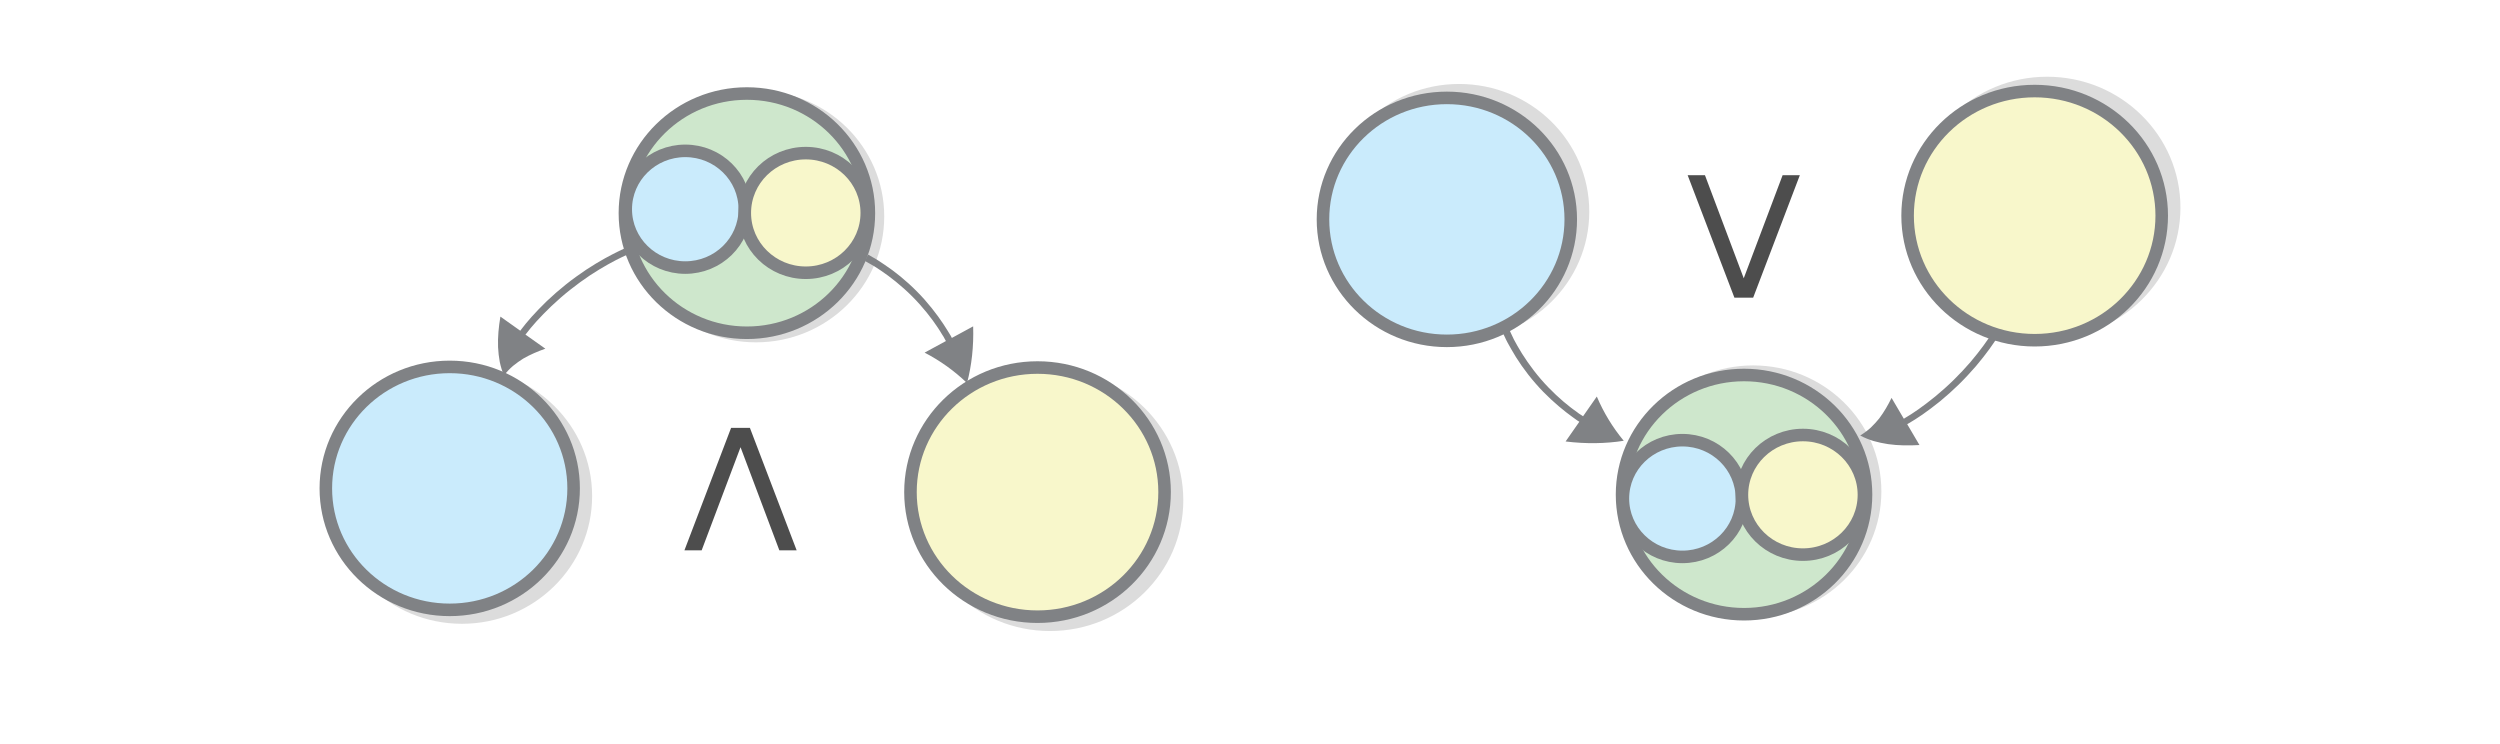
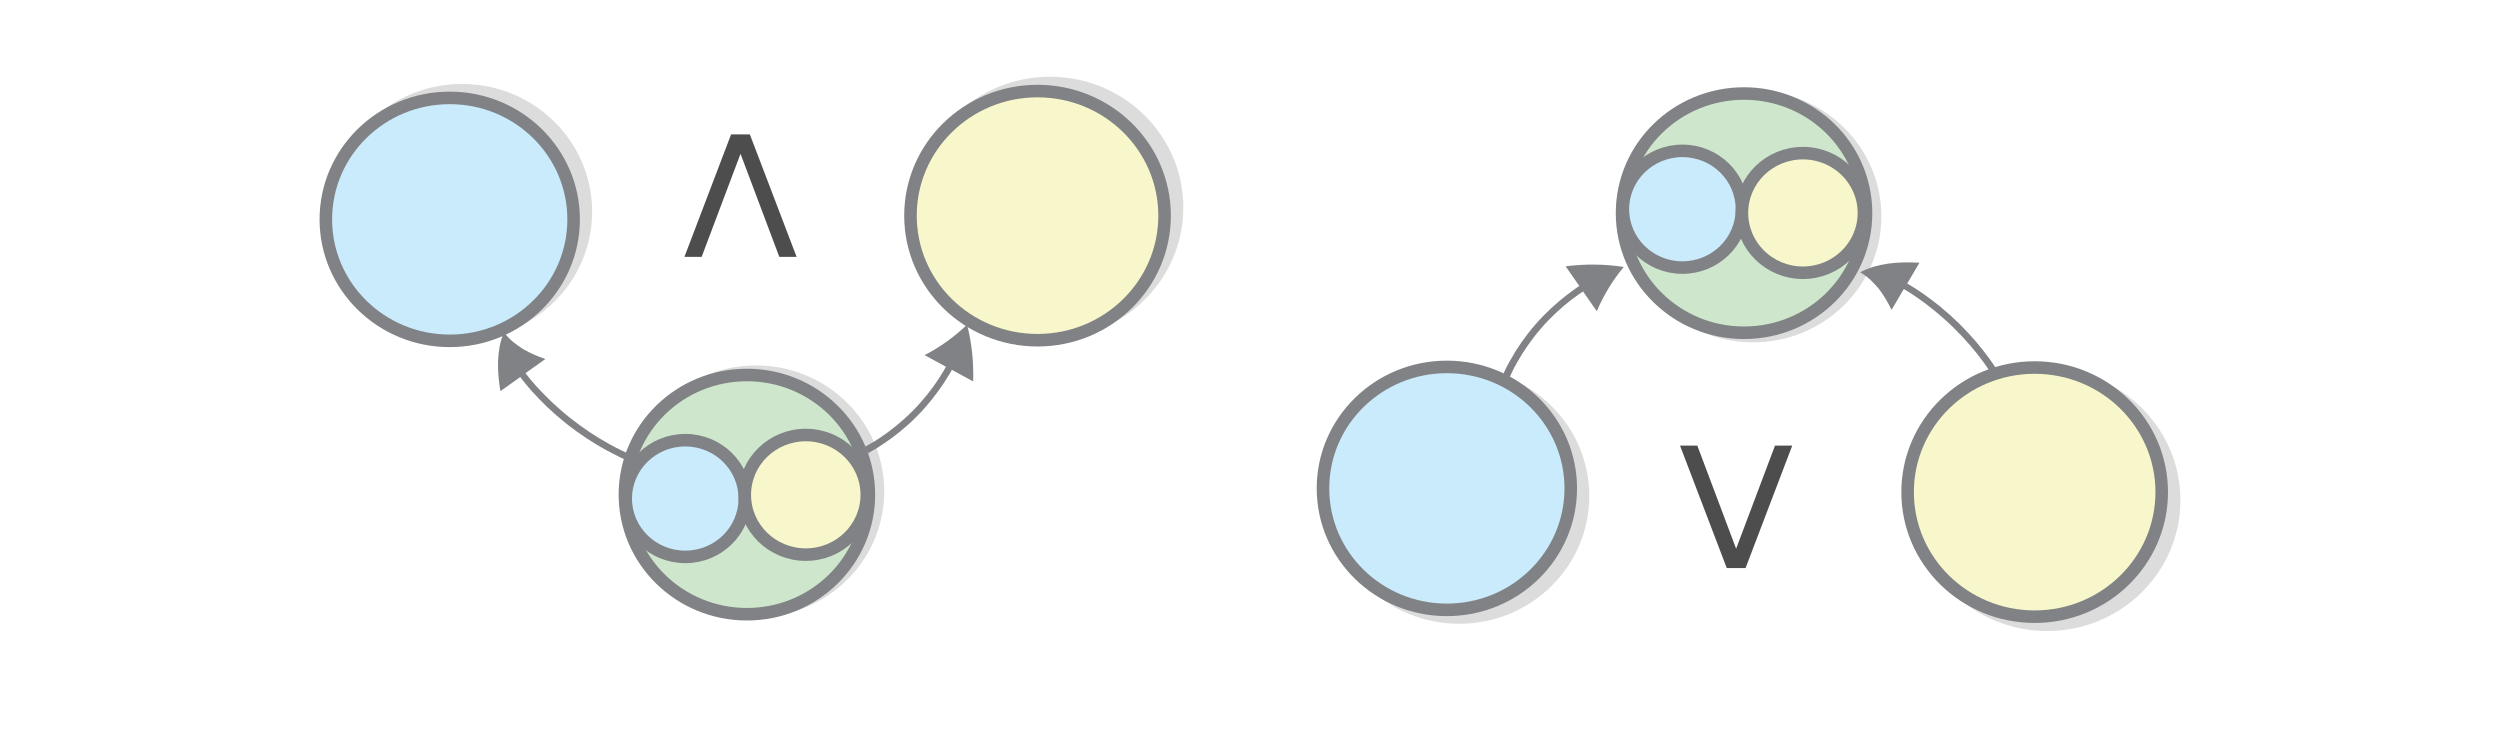
<svg xmlns="http://www.w3.org/2000/svg" width="595.3" height="177" version="1.1" id="svg8680">
  <defs id="defs8684" />
-   <ellipse cy="-116.988" cx="417.451" stroke-miterlimit="10" rx="29.048" ry="28.483" id="ellipse8632" transform="scale(1,-1)" style="opacity:0.14;stroke:#000000;stroke-width:2.986;stroke-miterlimit:10" />
-   <ellipse cy="-117.777" cx="415.29" stroke-miterlimit="10" rx="29.048" ry="28.483" id="ellipse8634" transform="scale(1,-1)" style="fill:#cee7cc;stroke:#808285;stroke-width:2.986;stroke-miterlimit:10" />
-   <ellipse cy="-50.413" cx="347.443" stroke-miterlimit="10" rx="29.501" ry="28.926" id="ellipse8636" transform="scale(1,-1)" style="opacity:0.14;stroke:#000000;stroke-width:2.986;stroke-miterlimit:10" />
-   <ellipse cy="-52.236" cx="344.528" stroke-miterlimit="10" rx="29.501" ry="28.926" id="ellipse8638" transform="scale(1,-1)" style="fill:#caebfc;stroke:#808285;stroke-width:2.986;stroke-miterlimit:10" />
-   <ellipse cy="-49.428" cx="487.459" stroke-miterlimit="10" rx="30.255" ry="29.665" id="ellipse8640" transform="scale(1,-1)" style="opacity:0.14;stroke:#000000;stroke-width:2.986;stroke-miterlimit:10" />
-   <ellipse cy="-51.349" cx="484.494" stroke-miterlimit="10" rx="30.255" ry="29.665" id="ellipse8642" transform="scale(1,-1)" style="fill:#f8f7cb;stroke:#808285;stroke-width:2.986;stroke-miterlimit:10" />
-   <ellipse cy="-118.713" cx="400.615" stroke-miterlimit="10" rx="14.173" ry="13.897" id="ellipse8644" transform="scale(1,-1)" style="fill:#caebfc;stroke:#808285;stroke-width:2.986;stroke-miterlimit:10" />
-   <ellipse cy="-117.826" cx="429.312" stroke-miterlimit="10" rx="14.524" ry="14.241" id="ellipse8646" transform="scale(1,-1)" style="fill:#f8f7cb;stroke:#808285;stroke-width:2.986;stroke-miterlimit:10" />
-   <path d="m 476.554,78.876 c 0,0 -0.247,0.421 -0.73,1.164 a 87.338,87.338 0 0 1 -2.092,3.057 c -0.89,1.247 -1.995,2.621 -3.211,4.082 -1.266,1.457 -2.637,2.951 -4.103,4.388 a 70.868,70.868 0 0 1 -4.466,4.004 c -1.49,1.186 -2.92,2.279 -4.173,3.143 -1.254,0.863 -2.336,1.545 -3.143,2.008 -0.106,0.039 -0.161,0.083 -0.216,0.127 -0.056,0.044 -0.105,0.039 -0.16,0.083 l -0.11,0.088 2.912,4.953 c -2.491,0.143 -5.016,0.134 -7.456,-0.214 -1.194,-0.171 -2.378,-0.44 -3.507,-0.753 -1.124,-0.362 -2.193,-0.768 -3.146,-1.311 a 15.852,15.852 0 0 0 2.523,-1.874 c 0.733,-0.718 1.416,-1.441 1.999,-2.174 1.177,-1.564 2.108,-3.204 2.944,-4.902 l 2.912,4.954 c 0,0 0.056,-0.044 0.105,-0.039 0.051,0.005 0.056,-0.044 0.111,-0.088 0.055,-0.044 0.16,-0.083 0.215,-0.126 0.752,-0.419 1.785,-1.107 3.038,-1.97 1.204,-0.868 2.628,-1.912 4.068,-3.103 1.44,-1.191 2.945,-2.524 4.356,-3.916 1.411,-1.392 2.776,-2.838 3.987,-4.251 1.211,-1.413 2.266,-2.791 3.151,-3.99 0.885,-1.198 1.549,-2.22 2.032,-2.964 a 33.429,33.429 0 0 0 0.73,-1.164 z m -117.158,-0.376 c 0,0 0.212,0.416 0.501,1.086 0.168,0.362 0.38,0.777 0.588,1.242 0.258,0.469 0.562,0.992 0.86,1.564 1.295,2.297 3.238,5.197 5.556,7.885 2.317,2.688 4.918,5.055 7.033,6.685 0.513,0.443 1.04,0.739 1.462,1.075 0.422,0.336 0.799,0.618 1.135,0.797 0.287,0.175 0.427,0.287 0.427,0.287 l 3.276,-4.698 a 42.308,42.308 0 0 0 6.412,10.538 c -4.356,0.689 -9.006,0.756 -13.846,0.163 l 3.276,-4.698 -0.477,-0.291 c -0.331,-0.229 -0.708,-0.511 -1.181,-0.851 -0.422,-0.335 -0.944,-0.681 -1.507,-1.129 -2.161,-1.683 -4.907,-4.113 -7.269,-6.855 -2.413,-2.746 -4.447,-5.754 -5.783,-8.154 -0.349,-0.576 -0.647,-1.148 -0.905,-1.617 -0.258,-0.469 -0.466,-0.933 -0.634,-1.296 -0.334,-0.723 -0.547,-1.139 -0.547,-1.139 z" id="path8648" style="fill:#808285;stroke-width:0.505" />
-   <ellipse cy="51.543" cx="180.012" stroke-miterlimit="10" rx="29.048" ry="28.483" id="ellipse8650" style="opacity:0.14;stroke:#000000;stroke-width:2.986;stroke-miterlimit:10" />
-   <ellipse cy="50.754" cx="177.851" stroke-miterlimit="10" rx="29.048" ry="28.483" id="ellipse8652" style="fill:#cee7cc;stroke:#808285;stroke-width:2.986;stroke-miterlimit:10" />
-   <ellipse cy="118.118" cx="110.004" stroke-miterlimit="10" rx="29.501" ry="28.926" id="ellipse8654" style="opacity:0.14;stroke:#000000;stroke-width:2.986;stroke-miterlimit:10" />
-   <ellipse cy="116.294" cx="107.089" stroke-miterlimit="10" rx="29.501" ry="28.926" id="ellipse8656" style="fill:#caebfc;stroke:#808285;stroke-width:2.986;stroke-miterlimit:10" />
-   <ellipse cy="119.103" cx="250.021" stroke-miterlimit="10" rx="30.255" ry="29.665" id="ellipse8658" style="opacity:0.14;stroke:#000000;stroke-width:2.986;stroke-miterlimit:10" />
-   <ellipse cy="117.182" cx="247.056" stroke-miterlimit="10" rx="30.255" ry="29.665" id="ellipse8660" style="fill:#f8f7cb;stroke:#808285;stroke-width:2.986;stroke-miterlimit:10" />
-   <ellipse cy="49.818" cx="163.176" stroke-miterlimit="10" rx="14.173" ry="13.897" id="ellipse8662" style="fill:#caebfc;stroke:#808285;stroke-width:2.986;stroke-miterlimit:10" />
-   <ellipse cy="50.705" cx="191.873" stroke-miterlimit="10" rx="14.524" ry="14.241" id="ellipse8664" style="fill:#f8f7cb;stroke:#808285;stroke-width:2.986;stroke-miterlimit:10" />
-   <path d="m 148.652,59.181 c 0,0 -0.452,0.197 -1.256,0.591 a 89.798,89.798 0 0 0 -3.317,1.724 c -1.357,0.74 -2.865,1.675 -4.472,2.711 -1.608,1.084 -3.267,2.267 -4.875,3.548 a 70.925,70.925 0 0 0 -4.523,3.942 c -1.357,1.331 -2.613,2.612 -3.618,3.745 -1.005,1.133 -1.809,2.119 -2.362,2.858 -0.051,0.098 -0.101,0.148 -0.151,0.197 -0.051,0.049 -0.051,0.099 -0.101,0.148 l -0.1,0.098 -4.724,-3.351 c -0.402,2.415 -0.653,4.879 -0.553,7.293 0.051,1.183 0.201,2.366 0.402,3.499 0.251,1.134 0.553,2.218 1.005,3.204 a 15.696,15.696 0 0 1 2.161,-2.267 c 0.804,-0.641 1.608,-1.232 2.412,-1.725 1.709,-0.985 3.468,-1.724 5.277,-2.365 l -4.724,-3.351 c 0,0 0.05,-0.049 0.05,-0.098 0,-0.049 0.051,-0.049 0.1,-0.099 0.051,-0.049 0.101,-0.148 0.151,-0.197 0.502,-0.69 1.307,-1.627 2.312,-2.76 1.005,-1.085 2.211,-2.366 3.568,-3.647 1.357,-1.281 2.865,-2.612 4.423,-3.844 1.558,-1.232 3.166,-2.414 4.724,-3.449 1.558,-1.035 3.066,-1.922 4.373,-2.661 1.307,-0.739 2.412,-1.281 3.216,-1.675 0.804,-0.395 1.256,-0.592 1.256,-0.592 z m 57.293,2.957 c 0,0 0.402,0.246 1.055,0.591 0.352,0.197 0.754,0.444 1.206,0.69 0.453,0.296 0.955,0.641 1.508,0.985 2.211,1.478 4.975,3.647 7.488,6.16 2.513,2.513 4.674,5.273 6.132,7.49 0.402,0.542 0.653,1.084 0.955,1.528 0.302,0.443 0.553,0.837 0.704,1.183 0.151,0.296 0.251,0.443 0.251,0.443 l -5.076,2.76 a 43.291,43.291 0 0 1 10.102,7.244 c 1.105,-4.188 1.608,-8.722 1.458,-13.502 l -5.076,2.76 -0.251,-0.493 c -0.201,-0.345 -0.452,-0.739 -0.754,-1.232 -0.302,-0.443 -0.603,-0.985 -1.005,-1.577 -1.508,-2.267 -3.719,-5.174 -6.282,-7.737 -2.563,-2.612 -5.428,-4.879 -7.74,-6.406 -0.553,-0.394 -1.106,-0.739 -1.558,-1.034 -0.453,-0.296 -0.905,-0.542 -1.256,-0.74 a 36.323,36.323 0 0 1 -1.106,-0.641 z" id="path8666" style="fill:#808285;stroke-width:0.505" />
-   <g aria-label="V" style="font-style:normal;font-variant:normal;font-weight:normal;font-stretch:normal;font-size:40px;line-height:1.25;font-family:'HVD Comic Serif Pro';-inkscape-font-specification:'HVD Comic Serif Pro';letter-spacing:0px;word-spacing:0px;fill:#4d4d4d;fill-opacity:1;stroke:none" id="text10830" transform="translate(480.6086,238.6062)">
+   <ellipse cy="51.543" cx="417.451" stroke-miterlimit="10" rx="29.048" ry="28.483" id="ellipse8632" style="opacity:0.14;stroke:#000000;stroke-width:2.986;stroke-miterlimit:10" />
+   <ellipse cy="50.754" cx="415.29" stroke-miterlimit="10" rx="29.048" ry="28.483" id="ellipse8634" style="fill:#cee7cc;stroke:#808285;stroke-width:2.986;stroke-miterlimit:10" />
+   <ellipse cy="118.118" cx="347.443" stroke-miterlimit="10" rx="29.501" ry="28.926" id="ellipse8636" style="opacity:0.14;stroke:#000000;stroke-width:2.986;stroke-miterlimit:10" />
+   <ellipse cy="116.295" cx="344.528" stroke-miterlimit="10" rx="29.501" ry="28.926" id="ellipse8638" style="fill:#caebfc;stroke:#808285;stroke-width:2.986;stroke-miterlimit:10" />
+   <ellipse cy="119.103" cx="487.459" stroke-miterlimit="10" rx="30.255" ry="29.665" id="ellipse8640" style="opacity:0.14;stroke:#000000;stroke-width:2.986;stroke-miterlimit:10" />
+   <ellipse cy="117.182" cx="484.494" stroke-miterlimit="10" rx="30.255" ry="29.665" id="ellipse8642" style="fill:#f8f7cb;stroke:#808285;stroke-width:2.986;stroke-miterlimit:10" />
+   <ellipse cy="49.818" cx="400.615" stroke-miterlimit="10" rx="14.173" ry="13.897" id="ellipse8644" style="fill:#caebfc;stroke:#808285;stroke-width:2.986;stroke-miterlimit:10" />
+   <ellipse cy="50.705" cx="429.312" stroke-miterlimit="10" rx="14.524" ry="14.241" id="ellipse8646" style="fill:#f8f7cb;stroke:#808285;stroke-width:2.986;stroke-miterlimit:10" />
+   <path d="m 476.554,89.655 c 0,0 -0.247,-0.421 -0.73,-1.164 a 87.338,87.338 0 0 0 -2.092,-3.057 c -0.89,-1.247 -1.995,-2.621 -3.211,-4.082 -1.266,-1.457 -2.637,-2.951 -4.103,-4.388 a 70.868,70.868 0 0 0 -4.466,-4.004 c -1.49,-1.186 -2.92,-2.279 -4.173,-3.143 -1.254,-0.863 -2.336,-1.545 -3.143,-2.008 -0.106,-0.039 -0.161,-0.083 -0.216,-0.127 -0.056,-0.044 -0.105,-0.039 -0.16,-0.083 l -0.11,-0.088 2.912,-4.953 c -2.491,-0.143 -5.016,-0.134 -7.456,0.214 -1.194,0.171 -2.378,0.44 -3.507,0.753 -1.124,0.362 -2.193,0.768 -3.146,1.311 a 15.852,15.852 0 0 1 2.523,1.874 c 0.733,0.718 1.416,1.441 1.999,2.174 1.177,1.564 2.108,3.204 2.944,4.902 l 2.912,-4.954 c 0,0 0.056,0.044 0.105,0.039 0.051,-0.005 0.056,0.044 0.111,0.088 0.055,0.044 0.16,0.083 0.215,0.126 0.752,0.419 1.785,1.107 3.038,1.97 1.204,0.868 2.628,1.912 4.068,3.103 1.44,1.191 2.945,2.524 4.356,3.916 1.411,1.392 2.776,2.838 3.987,4.251 1.211,1.413 2.266,2.791 3.151,3.99 0.885,1.198 1.549,2.22 2.032,2.964 a 33.429,33.429 0 0 1 0.73,1.164 z m -117.158,0.376 c 0,0 0.212,-0.416 0.501,-1.086 0.168,-0.362 0.38,-0.777 0.588,-1.242 0.258,-0.469 0.562,-0.992 0.86,-1.564 1.295,-2.297 3.238,-5.197 5.556,-7.885 2.317,-2.688 4.918,-5.055 7.033,-6.685 0.513,-0.443 1.04,-0.739 1.462,-1.075 0.422,-0.336 0.799,-0.618 1.135,-0.797 0.287,-0.175 0.427,-0.287 0.427,-0.287 l 3.276,4.698 a 42.308,42.308 0 0 1 6.412,-10.538 c -4.356,-0.689 -9.006,-0.756 -13.846,-0.163 l 3.276,4.698 -0.477,0.291 c -0.331,0.229 -0.708,0.511 -1.181,0.851 -0.422,0.335 -0.944,0.681 -1.507,1.129 -2.161,1.683 -4.907,4.113 -7.269,6.855 -2.413,2.746 -4.447,5.754 -5.783,8.154 -0.349,0.576 -0.647,1.148 -0.905,1.617 -0.258,0.469 -0.466,0.933 -0.634,1.296 -0.334,0.723 -0.547,1.139 -0.547,1.139 z" id="path8648" style="fill:#808285;stroke-width:0.505" />
+   <ellipse cy="-116.988" cx="180.012" stroke-miterlimit="10" rx="29.048" ry="28.483" id="ellipse8650" style="opacity:0.14;stroke:#000000;stroke-width:2.986;stroke-miterlimit:10" transform="scale(1,-1)" />
+   <ellipse cy="-117.777" cx="177.851" stroke-miterlimit="10" rx="29.048" ry="28.483" id="ellipse8652" style="fill:#cee7cc;stroke:#808285;stroke-width:2.986;stroke-miterlimit:10" transform="scale(1,-1)" />
+   <ellipse cy="-50.413" cx="110.004" stroke-miterlimit="10" rx="29.501" ry="28.926" id="ellipse8654" style="opacity:0.14;stroke:#000000;stroke-width:2.986;stroke-miterlimit:10" transform="scale(1,-1)" />
+   <ellipse cy="-52.237" cx="107.089" stroke-miterlimit="10" rx="29.501" ry="28.926" id="ellipse8656" style="fill:#caebfc;stroke:#808285;stroke-width:2.986;stroke-miterlimit:10" transform="scale(1,-1)" />
+   <ellipse cy="-49.428" cx="250.021" stroke-miterlimit="10" rx="30.255" ry="29.665" id="ellipse8658" style="opacity:0.14;stroke:#000000;stroke-width:2.986;stroke-miterlimit:10" transform="scale(1,-1)" />
+   <ellipse cy="-51.349" cx="247.056" stroke-miterlimit="10" rx="30.255" ry="29.665" id="ellipse8660" style="fill:#f8f7cb;stroke:#808285;stroke-width:2.986;stroke-miterlimit:10" transform="scale(1,-1)" />
+   <ellipse cy="-118.713" cx="163.176" stroke-miterlimit="10" rx="14.173" ry="13.897" id="ellipse8662" style="fill:#caebfc;stroke:#808285;stroke-width:2.986;stroke-miterlimit:10" transform="scale(1,-1)" />
+   <ellipse cy="-117.826" cx="191.873" stroke-miterlimit="10" rx="14.524" ry="14.241" id="ellipse8664" style="fill:#f8f7cb;stroke:#808285;stroke-width:2.986;stroke-miterlimit:10" transform="scale(1,-1)" />
+   <path d="m 148.652,109.35 c 0,0 -0.452,-0.197 -1.256,-0.591 a 89.798,89.798 0 0 1 -3.317,-1.724 c -1.357,-0.74 -2.865,-1.675 -4.472,-2.711 -1.608,-1.084 -3.267,-2.267 -4.875,-3.548 a 70.925,70.925 0 0 1 -4.523,-3.942 c -1.357,-1.331 -2.613,-2.612 -3.618,-3.745 -1.005,-1.133 -1.809,-2.119 -2.362,-2.858 -0.051,-0.098 -0.101,-0.148 -0.151,-0.197 -0.051,-0.049 -0.051,-0.099 -0.101,-0.148 l -0.1,-0.098 -4.724,3.351 c -0.402,-2.415 -0.653,-4.879 -0.553,-7.293 0.051,-1.183 0.201,-2.366 0.402,-3.499 0.251,-1.134 0.553,-2.218 1.005,-3.204 a 15.696,15.696 0 0 0 2.161,2.267 c 0.804,0.641 1.608,1.232 2.412,1.725 1.709,0.985 3.468,1.724 5.277,2.365 l -4.724,3.351 c 0,0 0.05,0.049 0.05,0.098 0,0.049 0.051,0.049 0.1,0.099 0.051,0.049 0.101,0.148 0.151,0.197 0.502,0.69 1.307,1.627 2.312,2.76 1.005,1.085 2.211,2.366 3.568,3.647 1.357,1.281 2.865,2.612 4.423,3.844 1.558,1.231 3.166,2.414 4.724,3.449 1.558,1.035 3.066,1.922 4.373,2.661 1.307,0.739 2.412,1.281 3.216,1.675 0.804,0.395 1.256,0.592 1.256,0.592 z m 57.293,-2.957 c 0,0 0.402,-0.246 1.055,-0.591 0.352,-0.197 0.754,-0.444 1.206,-0.69 0.453,-0.296 0.955,-0.641 1.508,-0.985 2.211,-1.478 4.975,-3.647 7.488,-6.16 2.513,-2.513 4.674,-5.273 6.132,-7.49 0.402,-0.542 0.653,-1.084 0.955,-1.528 0.302,-0.443 0.553,-0.837 0.704,-1.183 0.151,-0.296 0.251,-0.443 0.251,-0.443 l -5.076,-2.76 a 43.291,43.291 0 0 0 10.102,-7.244 c 1.105,4.188 1.608,8.722 1.458,13.502 l -5.076,-2.76 -0.251,0.493 c -0.201,0.345 -0.452,0.739 -0.754,1.232 -0.302,0.443 -0.603,0.985 -1.005,1.577 -1.508,2.267 -3.719,5.174 -6.282,7.737 -2.563,2.612 -5.428,4.879 -7.74,6.406 -0.553,0.394 -1.106,0.739 -1.558,1.034 -0.453,0.296 -0.905,0.542 -1.256,0.74 a 36.323,36.323 0 0 0 -1.106,0.641 z" id="path8666" style="fill:#808285;stroke-width:0.505" />
+   <g aria-label="V" style="font-style:normal;font-variant:normal;font-weight:normal;font-stretch:normal;font-size:40px;line-height:1.25;font-family:'HVD Comic Serif Pro';-inkscape-font-specification:'HVD Comic Serif Pro';letter-spacing:0px;word-spacing:0px;fill:#4d4d4d;fill-opacity:1;stroke:none" id="text10830" transform="translate(478.7946,303.0043)">
    <path d="m -67.615,-167.733 -11.133,-29.16 h 4.121 l 9.238,24.551 9.258,-24.551 h 4.102 l -11.113,29.16 z" style="font-style:normal;font-variant:normal;font-weight:normal;font-stretch:normal;font-family:sans-serif;-inkscape-font-specification:sans-serif;fill:#4d4d4d" id="path10832" />
  </g>
-   <g aria-label="V" style="font-style:normal;font-variant:normal;font-weight:normal;font-stretch:normal;font-size:40px;line-height:1.25;font-family:'HVD Comic Serif Pro';-inkscape-font-specification:'HVD Comic Serif Pro';letter-spacing:0px;word-spacing:0px;fill:#4d4d4d;fill-opacity:1;stroke:none" id="text10830-8" transform="rotate(180,55.4746,-32.92727)">
+   <g aria-label="V" style="font-style:normal;font-variant:normal;font-weight:normal;font-stretch:normal;font-size:40px;line-height:1.25;font-family:'HVD Comic Serif Pro';-inkscape-font-specification:'HVD Comic Serif Pro';letter-spacing:0px;word-spacing:0px;fill:#4d4d4d;fill-opacity:1;stroke:none" id="text10830-8" transform="rotate(180,55.47182,-67.86127)">
    <path d="m -67.615,-167.733 -11.133,-29.16 h 4.121 l 9.238,24.551 9.258,-24.551 h 4.102 l -11.113,29.16 z" style="font-style:normal;font-variant:normal;font-weight:normal;font-stretch:normal;font-family:sans-serif;-inkscape-font-specification:sans-serif;fill:#4d4d4d" id="path10832-1" />
  </g>
</svg>
